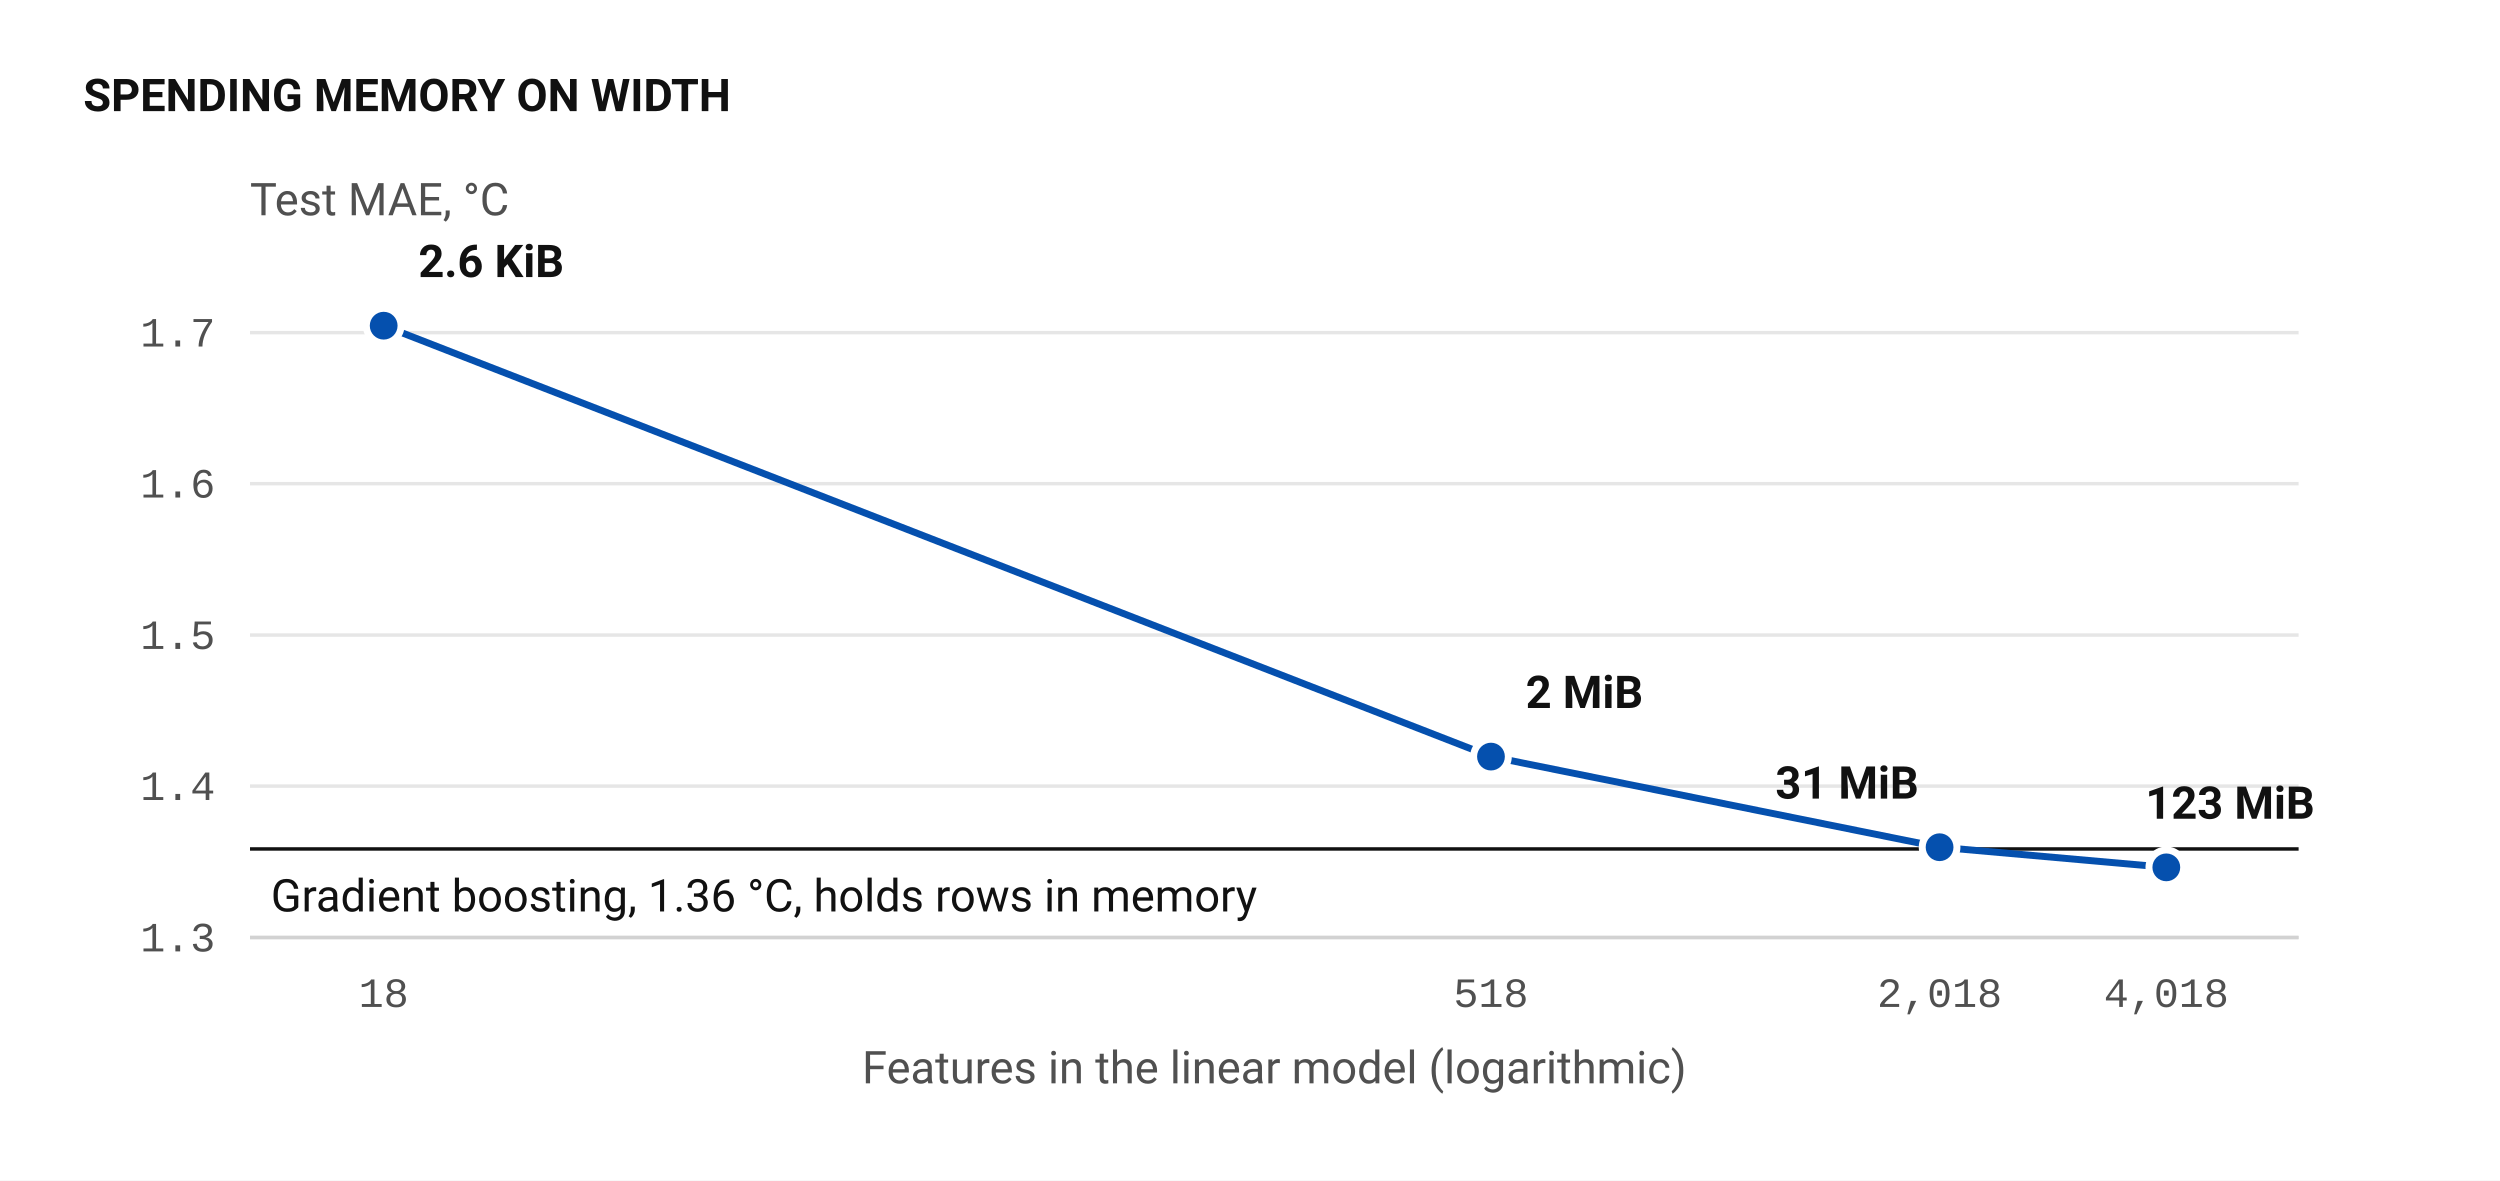
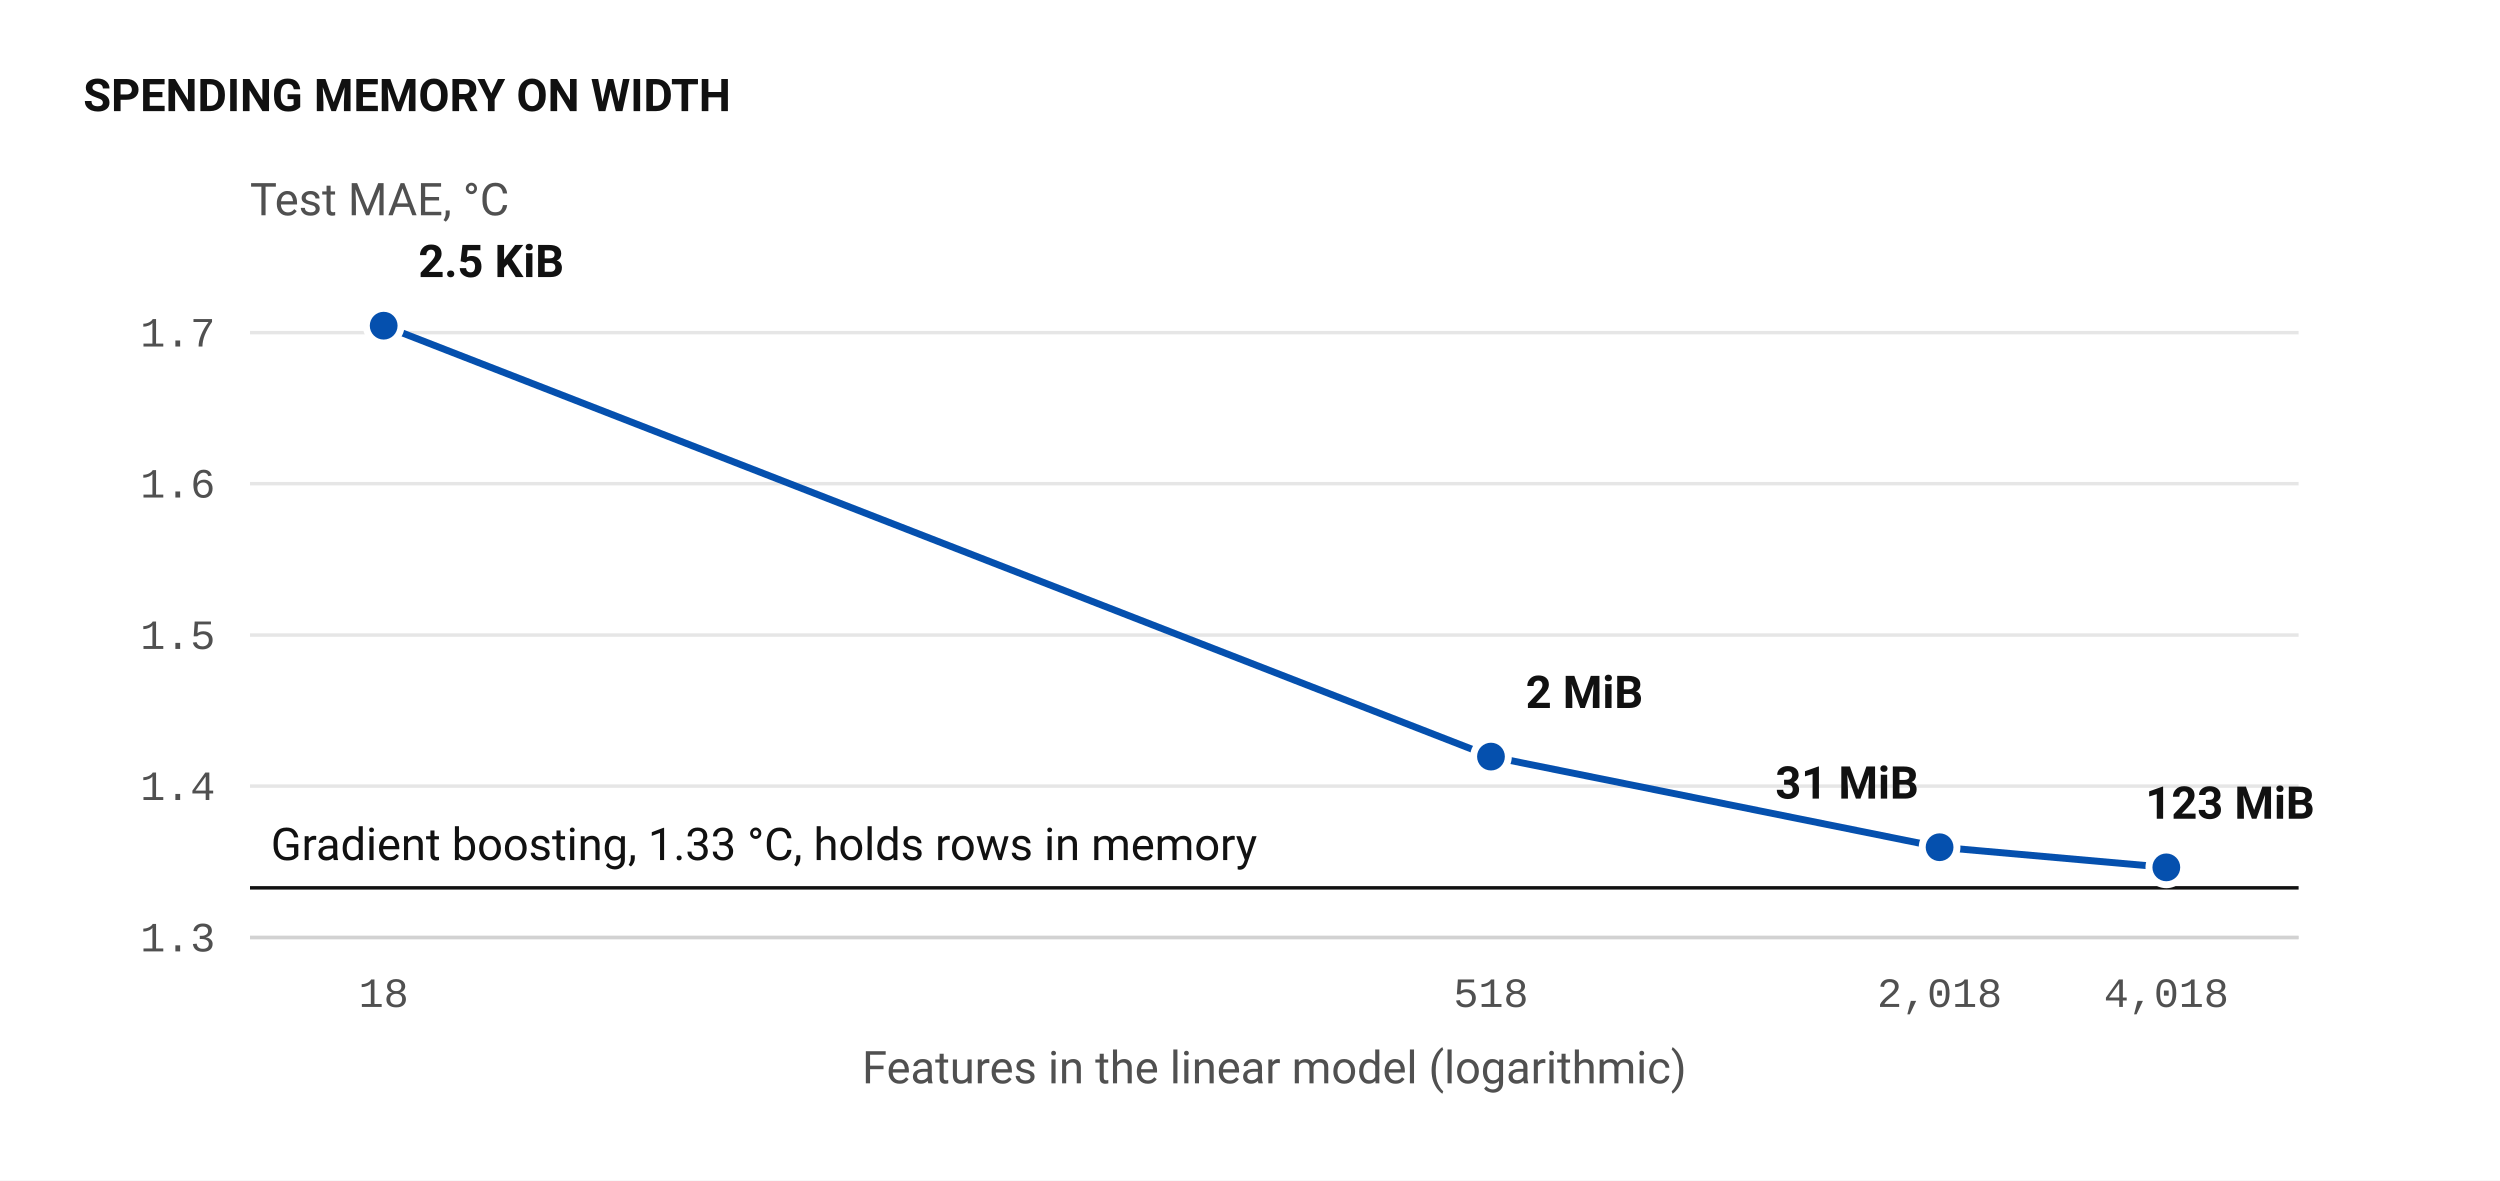
<svg xmlns="http://www.w3.org/2000/svg" width="720" height="340" viewBox="0 0 720 340" role="img" aria-labelledby="title">
  <defs>
    <marker id="arrow" markerWidth="8" markerHeight="8" refX="7" refY="4" orient="auto">
      <path d="M0 0 L8 4 L0 8Z" fill="#111111" />
    </marker>
  </defs>
  <rect width="720" height="340" fill="white" />
  <g font-family="-apple-system, BlinkMacSystemFont, 'Segoe UI', Roboto, Helvetica, Arial, sans-serif" fill="#111111">
    <text x="24.0" y="32.0" font-size="13" font-weight="600" text-anchor="start" fill="#111111">SPENDING MEMORY ON WIDTH</text>
    <text x="72.0" y="62.0" font-size="13" font-weight="400" text-anchor="start" fill="#505050">Test MAE, °C</text>
    <path d="M72.0 270.0 L662.0 270.0" fill="none" stroke="#e6e6e6" stroke-width="1" />
    <text x="62.0" y="274.0" font-size="12" font-weight="400" text-anchor="end" fill="#505050" font-family="ui-monospace, 'SFMono-Regular', Consolas, 'Liberation Mono', monospace">1.3</text>
    <path d="M72.0 226.4 L662.0 226.4" fill="none" stroke="#e6e6e6" stroke-width="1" />
    <text x="62.0" y="230.4" font-size="12" font-weight="400" text-anchor="end" fill="#505050" font-family="ui-monospace, 'SFMono-Regular', Consolas, 'Liberation Mono', monospace">1.4</text>
    <path d="M72.0 182.9 L662.0 182.9" fill="none" stroke="#e6e6e6" stroke-width="1" />
    <text x="62.0" y="186.9" font-size="12" font-weight="400" text-anchor="end" fill="#505050" font-family="ui-monospace, 'SFMono-Regular', Consolas, 'Liberation Mono', monospace">1.5</text>
    <path d="M72.0 139.3 L662.0 139.3" fill="none" stroke="#e6e6e6" stroke-width="1" />
    <text x="62.0" y="143.3" font-size="12" font-weight="400" text-anchor="end" fill="#505050" font-family="ui-monospace, 'SFMono-Regular', Consolas, 'Liberation Mono', monospace">1.6</text>
    <path d="M72.0 95.8 L662.0 95.8" fill="none" stroke="#e6e6e6" stroke-width="1" />
    <text x="62.0" y="99.8" font-size="12" font-weight="400" text-anchor="end" fill="#505050" font-family="ui-monospace, 'SFMono-Regular', Consolas, 'Liberation Mono', monospace">1.7</text>
    <path d="M72.0 270.0 L662.0 270.0" fill="none" stroke="#d2d2d2" stroke-width="1" />
    <text x="110.5" y="290.0" font-size="12" font-weight="400" text-anchor="middle" fill="#505050" font-family="ui-monospace, 'SFMono-Regular', Consolas, 'Liberation Mono', monospace">18</text>
    <text x="429.4" y="290.0" font-size="12" font-weight="400" text-anchor="middle" fill="#505050" font-family="ui-monospace, 'SFMono-Regular', Consolas, 'Liberation Mono', monospace">518</text>
    <text x="558.6" y="290.0" font-size="12" font-weight="400" text-anchor="middle" fill="#505050" font-family="ui-monospace, 'SFMono-Regular', Consolas, 'Liberation Mono', monospace">2,018</text>
    <text x="623.9" y="290.0" font-size="12" font-weight="400" text-anchor="middle" fill="#505050" font-family="ui-monospace, 'SFMono-Regular', Consolas, 'Liberation Mono', monospace">4,018</text>
    <text x="367.0" y="312.0" font-size="13" font-weight="400" text-anchor="middle" fill="#505050">Features in the linear model (logarithmic)</text>
-     <path d="M72.0 244.5 L662.0 244.5" fill="none" stroke="#111111" stroke-width="1" />
-     <text x="78.0" y="262.5" font-size="13" font-weight="400" text-anchor="start" fill="#111111">Gradient boosting, 1.36 °C, holds rows in memory</text>
+     <path d="M72.0 255.7 L662.0 255.7" fill="none" stroke="#111111" stroke-width="1" />
+     <text x="78.0" y="247.7" font-size="13" font-weight="400" text-anchor="start" fill="#111111">Gradient boosting, 1.33 °C, holds rows in memory</text>
    <path d="M110.5 93.8 L429.4 217.9 L558.6 244.0 L623.9 249.8" fill="none" stroke="#0550ae" stroke-width="2" stroke-linejoin="round" stroke-linecap="round" />
    <circle cx="110.5" cy="93.8" r="6" fill="white" />
    <circle cx="110.5" cy="93.8" r="4" fill="#0550ae" />
    <circle cx="429.4" cy="217.9" r="6" fill="white" />
    <circle cx="429.4" cy="217.9" r="4" fill="#0550ae" />
    <circle cx="558.6" cy="244.0" r="6" fill="white" />
    <circle cx="558.6" cy="244.0" r="4" fill="#0550ae" />
    <circle cx="623.9" cy="249.8" r="6" fill="white" />
    <circle cx="623.9" cy="249.8" r="4" fill="#0550ae" />
-     <text x="120.5" y="79.8" font-size="13" font-weight="600" text-anchor="start" fill="#111111">2.6 KiB</text>
+     <text x="120.5" y="79.8" font-size="13" font-weight="600" text-anchor="start" fill="#111111">2.5 KiB</text>
    <text x="439.4" y="203.9" font-size="13" font-weight="600" text-anchor="start" fill="#111111">2 MiB</text>
    <text x="552.6" y="230.0" font-size="13" font-weight="600" text-anchor="end" fill="#111111">31 MiB</text>
    <text x="617.9" y="235.8" font-size="13" font-weight="600" text-anchor="start" fill="#111111">123 MiB</text>
  </g>
</svg>
